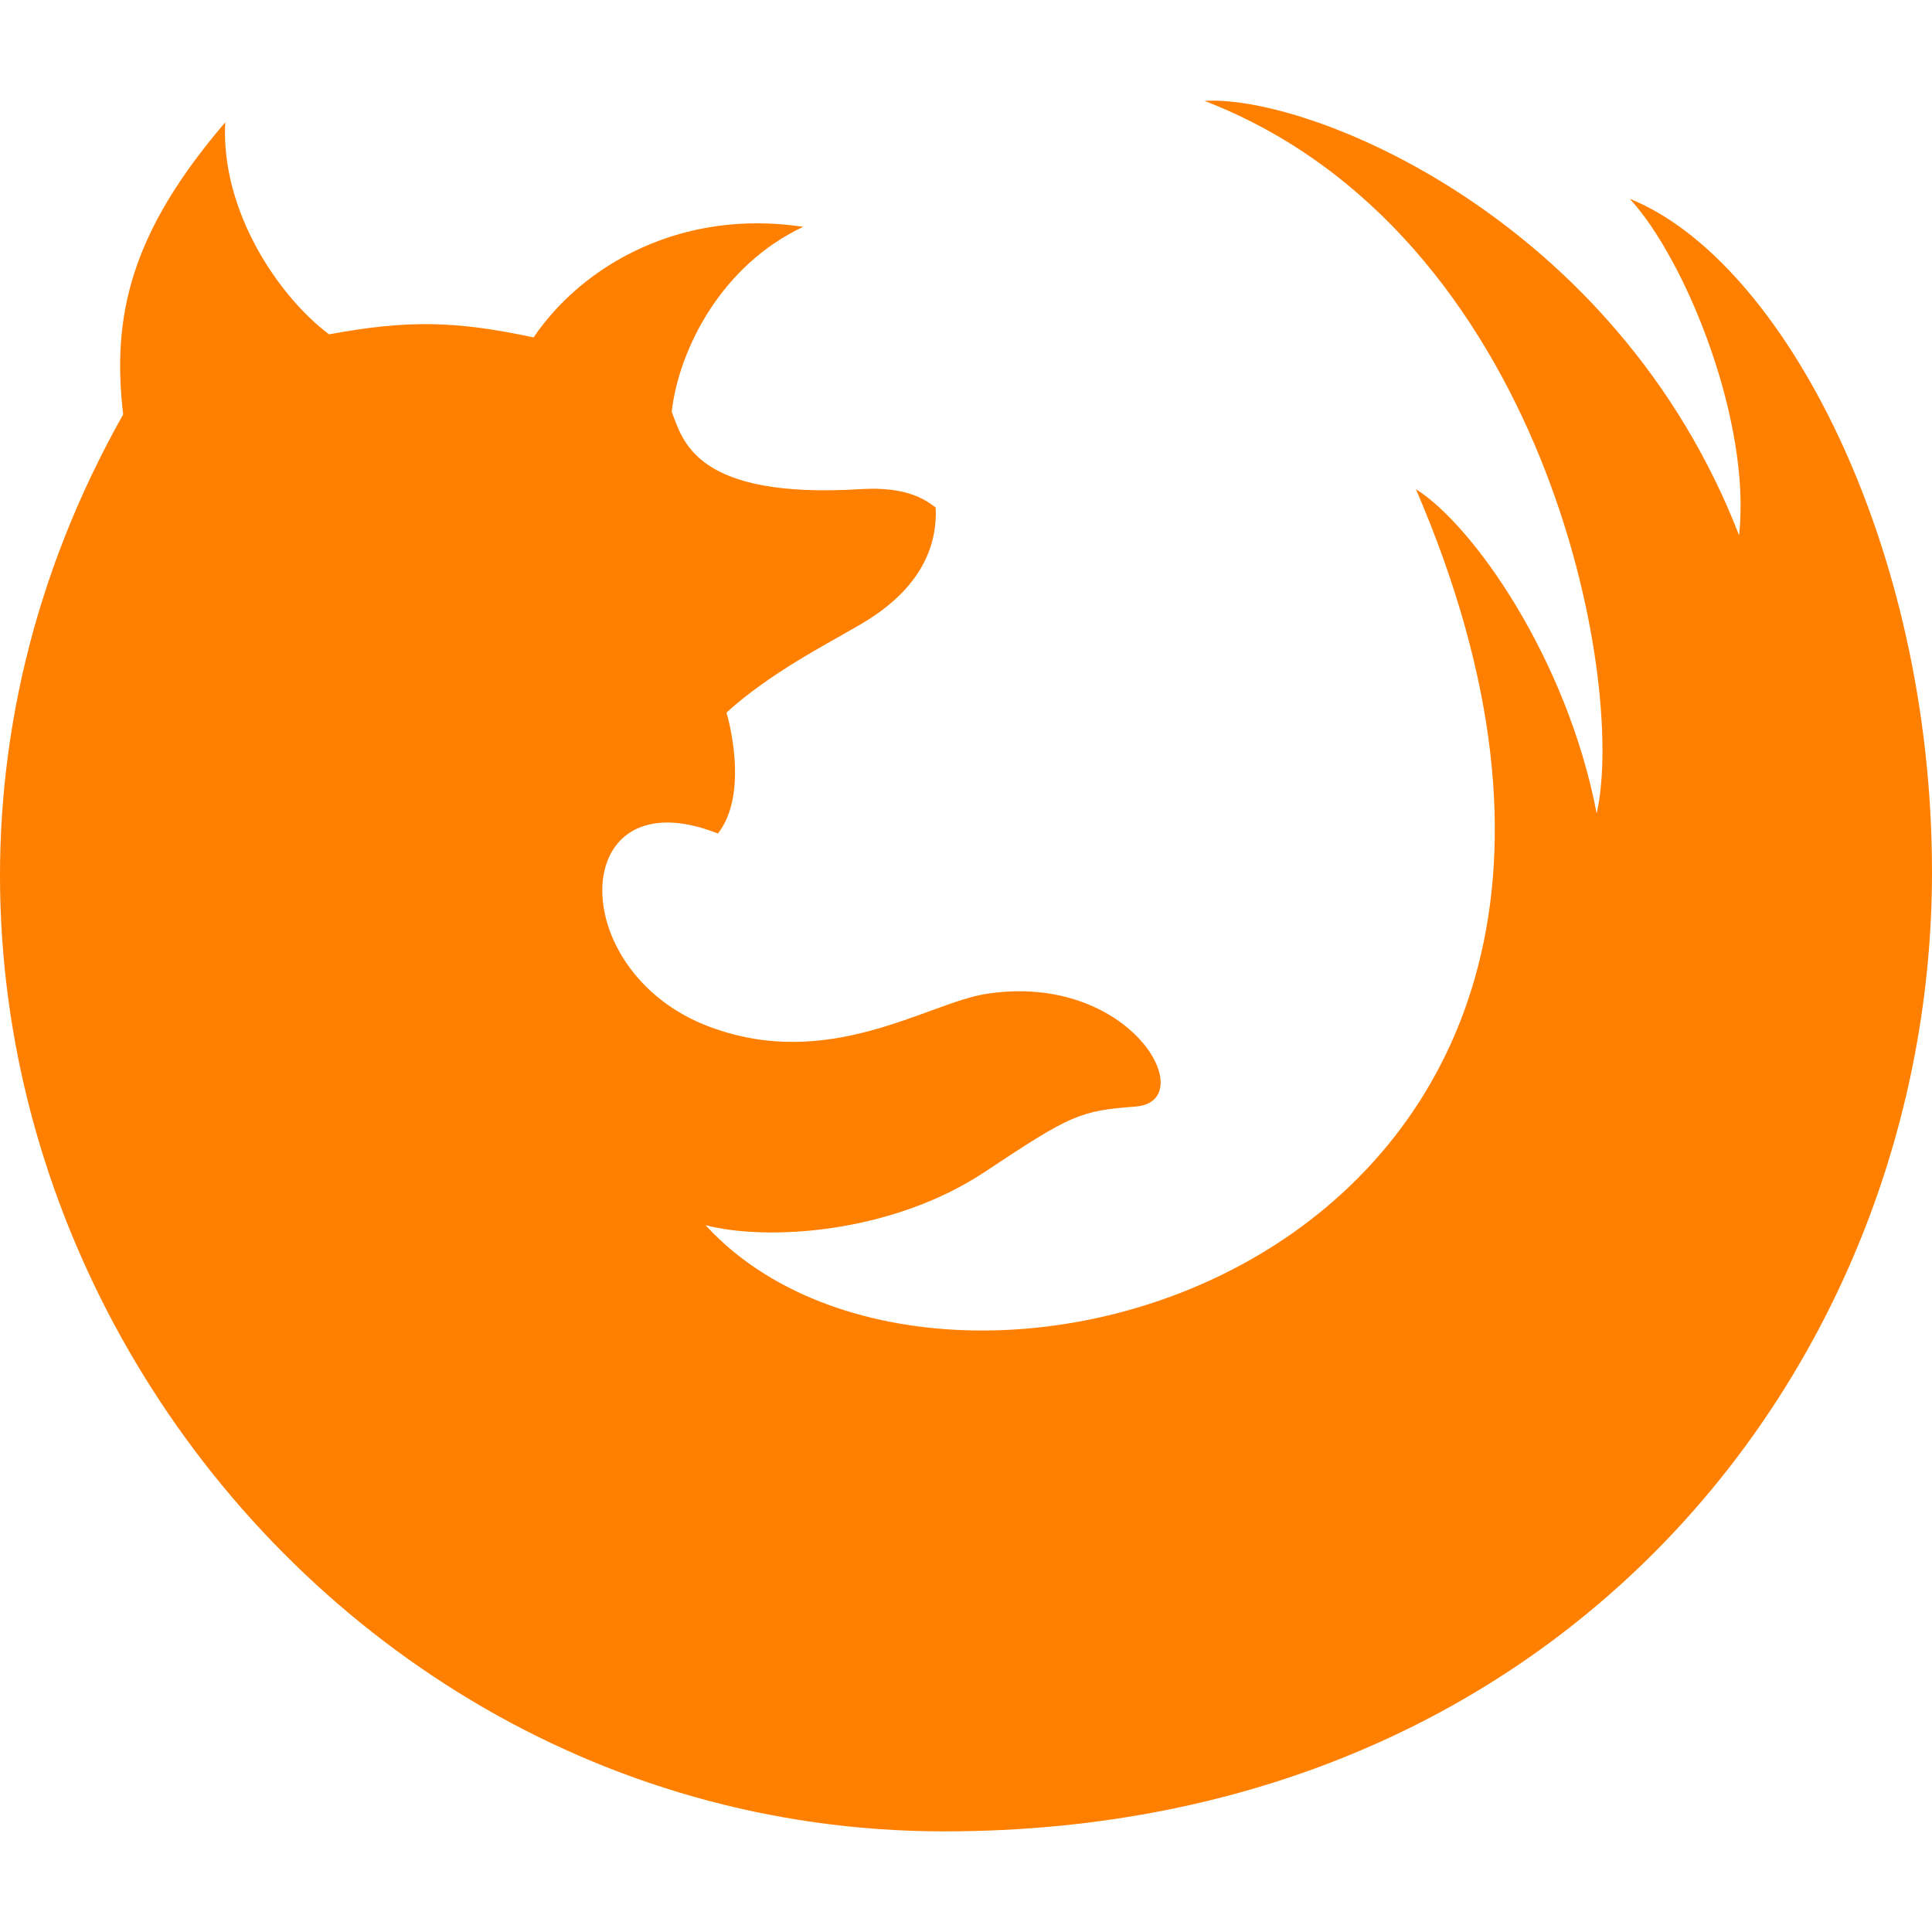
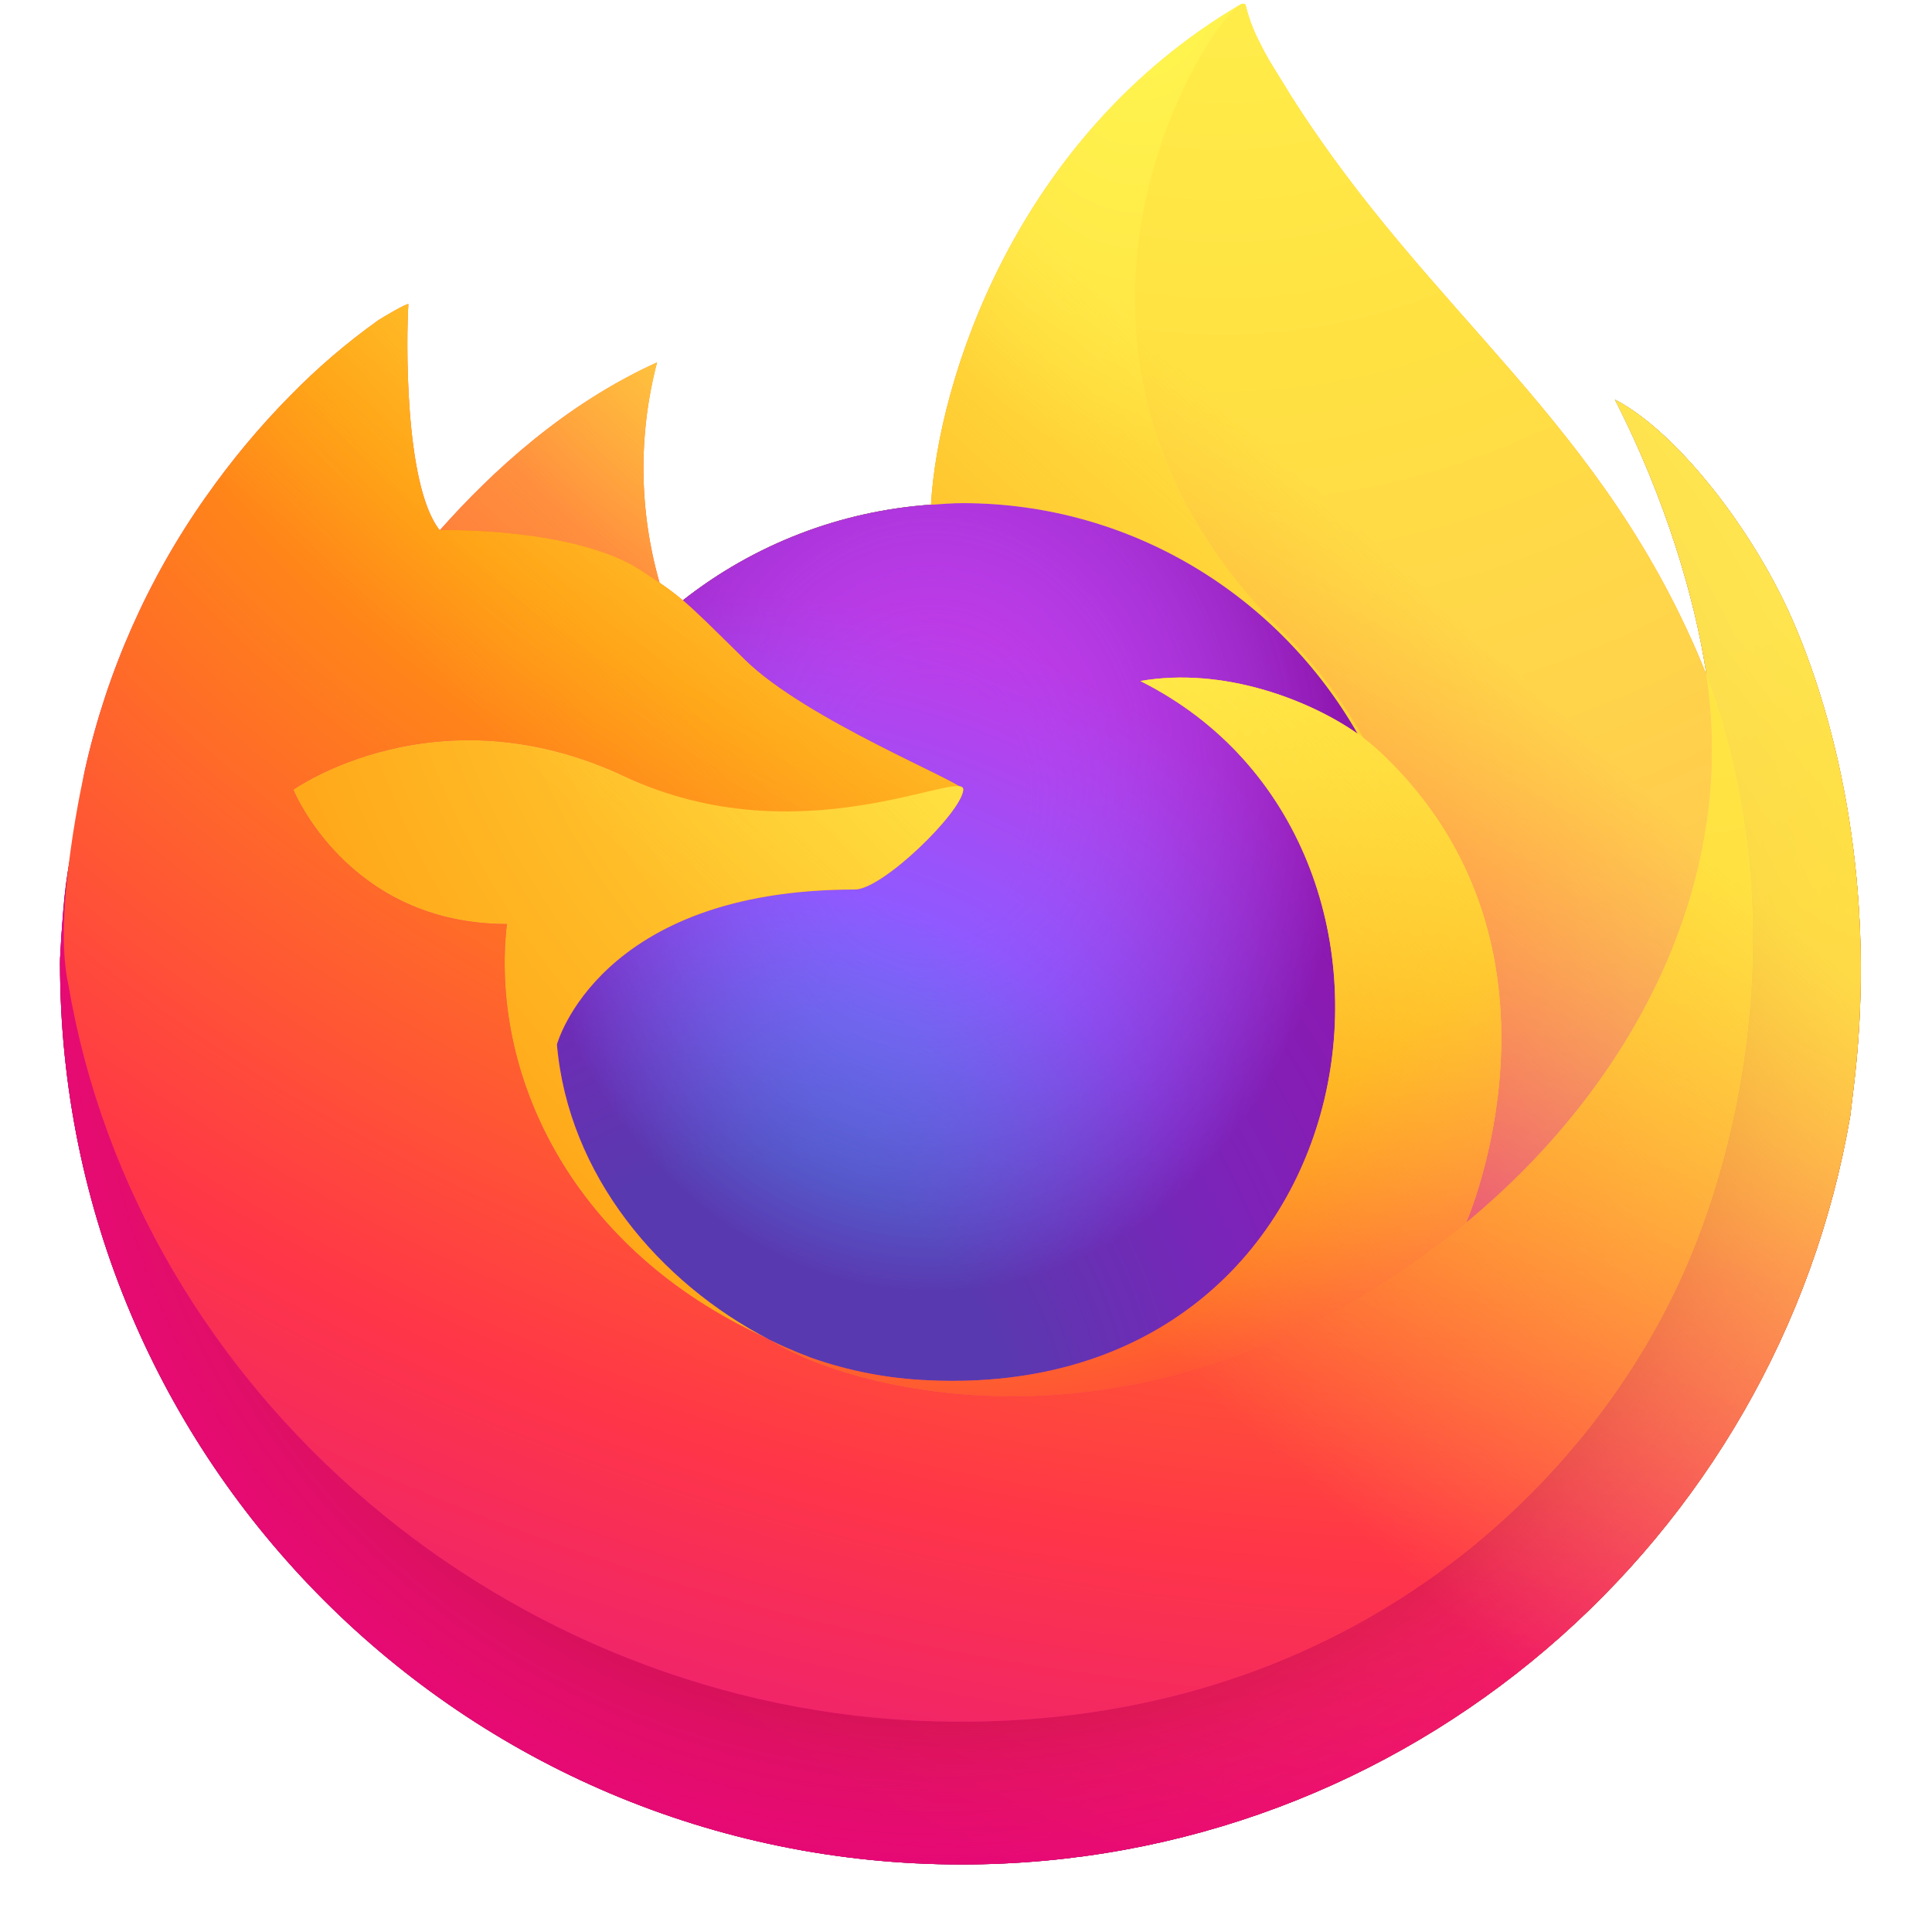
- <svg xmlns="http://www.w3.org/2000/svg" viewBox="0 0 128 128">
-   <path fill="none" d="M0 0h128v128H0z" />
-   <path d="M44.501 27.278c.5-4.236 3.349-9.731 8.713-12.25-8.059-1.221-14.603 2.519-17.863 7.327-5.172-1.106-8.35-1.167-13.552-.204-3.301-2.48-7.182-8.131-6.878-14.044-6.245 7.292-7.532 12.79-6.762 19.354-24.036 42.621 8.302 93.872 54.397 93.872 41.412 0 65.444-31.395 65.444-63.564 0-21.695-9.907-40.526-20.021-44.598 3.774 4.123 8.061 14.861 7.24 22.293-8.164-21.071-28.548-29.215-35.417-28.781 22.581 8.728 27.985 38.438 25.981 47.207-1.963-10.282-8.228-19.139-11.975-21.48 21.869 50.786-30.946 66.39-47.061 48.764 4.156 1.068 12.359.543 18.504-3.536 5.749-3.817 6.29-4.041 9.984-4.325 4.388-.338-.264-8.927-9.849-7.474-3.944.598-10.443 5.195-18.436 2.165-9.645-3.656-9.341-16.707.618-12.781 2.156-2.773.564-8.014.564-8.014 2.894-2.627 6.547-4.477 8.772-5.778 1.459-.853 5.305-3.215 5.088-7.807-.784-.607-2.05-1.383-4.902-1.221-11.115.699-11.858-3.281-12.589-5.125z" fill="#FF8000" />
+ <svg xmlns="http://www.w3.org/2000/svg" xmlns:xlink="http://www.w3.org/1999/xlink" viewBox="0 0 51500 51500">
+   <radialGradient id="b" cx="87.4%" cy="-12.9%" r="128%" gradientTransform="matrix(.8 0 0 1 .18 .13)">
+     <stop offset=".13" stop-color="#ffbd4f" />
+     <stop offset=".28" stop-color="#ff980e" />
+     <stop offset=".47" stop-color="#ff3750" />
+     <stop offset=".78" stop-color="#eb0878" />
+     <stop offset=".86" stop-color="#e50080" />
+   </radialGradient>
+   <radialGradient id="d" cx="49%" cy="40%" r="128%" gradientTransform="matrix(.82 0 0 1 .09 0)">
+     <stop offset=".3" stop-color="#960e18" />
+     <stop offset=".35" stop-color="#b11927" stop-opacity=".74" />
+     <stop offset=".43" stop-color="#db293d" stop-opacity=".34" />
+     <stop offset=".5" stop-color="#f5334b" stop-opacity=".1" />
+     <stop offset=".53" stop-color="#ff3750" stop-opacity="0" />
+   </radialGradient>
+   <radialGradient id="e" cx="48%" cy="-12%" r="140%">
+     <stop offset=".13" stop-color="#fff44f" />
+     <stop offset=".53" stop-color="#ff980e" />
+   </radialGradient>
+   <radialGradient id="f" cx="22.76%" cy="110.11%" r="100%">
+     <stop offset=".35" stop-color="#3a8ee6" />
+     <stop offset=".67" stop-color="#9059ff" />
+     <stop offset="1" stop-color="#c139e6" />
+   </radialGradient>
+   <radialGradient id="h" cx="52%" cy="33%" r="59%" gradientTransform="scale(.9 1)">
+     <stop offset=".21" stop-color="#9059ff" stop-opacity="0" />
+     <stop offset=".97" stop-color="#6e008b" stop-opacity=".6" />
+   </radialGradient>
+   <radialGradient id="i" cx="210%" cy="-100%" r="290%">
+     <stop offset=".1" stop-color="#ffe226" />
+     <stop offset=".79" stop-color="#ff7139" />
+   </radialGradient>
+   <radialGradient id="j" cx="84%" cy="-41%" r="180%">
+     <stop offset=".11" stop-color="#fff44f" />
+     <stop offset=".46" stop-color="#ff980e" />
+     <stop offset=".72" stop-color="#ff3647" />
+     <stop offset=".9" stop-color="#e31587" />
+   </radialGradient>
+   <radialGradient id="k" cx="16.1%" cy="-18.6%" r="348.8%" gradientTransform="matrix(.10453 .46743 -.99452 .04913 -.05 -.26)">
+     <stop offset="0" stop-color="#fff44f" />
+     <stop offset=".3" stop-color="#ff980e" />
+     <stop offset=".57" stop-color="#ff3647" />
+     <stop offset=".74" stop-color="#e31587" />
+   </radialGradient>
+   <radialGradient id="l" cx="18.9%" cy="-42.5%" r="238.4%">
+     <stop offset=".14" stop-color="#fff44f" />
+     <stop offset=".48" stop-color="#ff980e" />
+     <stop offset=".66" stop-color="#ff3647" />
+     <stop offset=".9" stop-color="#e31587" />
+   </radialGradient>
+   <radialGradient id="m" cx="159.3%" cy="-44.72%" r="313.1%">
+     <stop offset=".09" stop-color="#fff44f" />
+     <stop offset=".63" stop-color="#ff980e" />
+   </radialGradient>
+   <linearGradient id="a" x1="87.25%" x2="9.4%" y1="15.5%" y2="93.1%">
+     <stop offset=".05" stop-color="#fff44f" />
+     <stop offset=".37" stop-color="#ff980e" />
+     <stop offset=".53" stop-color="#ff3647" />
+     <stop offset=".7" stop-color="#e31587" />
+   </linearGradient>
+   <linearGradient id="n" x1="80%" x2="18%" y1="14%" y2="84%">
+     <stop offset=".17" stop-color="#fff44f" stop-opacity=".8" />
+     <stop offset=".6" stop-color="#fff44f" stop-opacity="0" />
+   </linearGradient>
+   <path id="c" d="M47870 16735c-1044-2512-3160-5224-4820-6082 1352 2650 2134 5310 2433 7294 0-6 2 5 4 22l4 26c2268 6147 1032 12398-748 16218-2754 5910-9420 11967-19857 11670-11276-318-21210-8683-23064-19643-338-1728 0-2605 170-4008-207 1080-286 1394-390 3315l-2 123c0 13270 10760 24030 24032 24030 11887 0 21756-8630 23690-19963l110-927c477-4120-53-8453-1560-12075z" />
+   <path id="g" d="M25677 21050c-40 598-2150 2660-2890 2660-6834 0-7943 4133-7943 4133 303 3480 2726 6348 5660 7865 134 70 270 130 405 193a13277 13277 0 00706 289 10674 10674 0 003127 603c11978 562 14300-14320 5655-18640 2213-385 4510 505 5794 1407-2100-3672-6025-6150-10530-6150-285 0-564 24-844 43a12025 12025 0 00-6614 2549c366 310 780 724 1650 1583 1630 1606 5813 3270 5822 3465z" />
+   <path fill="url(#a)" d="M47870 16735c-1044-2512-3160-5224-4820-6082 1352 2650 2134 5310 2433 7294l5 40c-2718-6773-7325-9505-11088-15452l-566-920a7372 7372 0 01-265-497 4370 4370 0 01-359-950 63 63 0 00-55-65 82 82 0 00-45 0l-12 7-17 10 10-14c-6037 3536-8085 10076-8274 13350a12025 12025 0 00-6614 2548 7136 7136 0 00-622-470 11134 11134 0 01-68-5873c-2468 1124-4390 2900-5785 4470h-10c-953-1206-886-5187-832-6018-10-52-710 363-802 425a17507 17507 0 00-2349 2012 21048 21048 0 00-2244 2692l-1 3v-3a20284 20284 0 00-3225 7280l-32 160a39700 39700 0 00-237 1500l-5 52a22907 22907 0 00-390 3316l-1 120c0 13270 10760 24030 24032 24030 11887 0 21756-8630 23690-19963l110-927c477-4120-53-8453-1560-12075zM20170 35545c113 53 220 112 334 164l16 10a12620 12620 0 01-350-174zm5506-14493zm19813-3060l-3-23 4 26z" />
+   <use fill="url(#b)" xlink:href="#c" />
+   <use fill="url(#d)" xlink:href="#c" />
+   <path fill="url(#e)" d="M36192 19560l150 110a13070 13070 0 00-2231-2911C26640 9290 32150 563 33080 120l10-13c-6037 3535-8085 10076-8273 13348 280-20 560-43 844-43 4505 0 8430 2477 10530 6150z" />
+   <use fill="url(#f)" xlink:href="#g" />
+   <use fill="url(#h)" xlink:href="#g" />
+   <path fill="url(#i)" d="M17083 15204a24404 24404 0 01498 330 11134 11134 0 01-67-5874c-2470 1125-4390 2900-5785 4470 115-3 3600-66 5354 1074z" />
+   <path fill="url(#j)" d="M1822 26240c1855 10960 11788 19325 23063 19644 10437 296 17104-5762 19858-11670 1780-3820 3016-10070 748-16218v-2l-4-24c-2-17-4-28-4-22l5 40c853 5566-1980 10958-6405 14604l-13 30c-8625 7023-16878 4237-18550 3097a14410 14410 0 01-350-174c-5028-2403-7105-6984-6660-10913-4245 0-5693-3580-5693-3580s3812-2718 8836-355c4653 2190 9023 355 9023 354-10-195-4192-1860-5822-3465-872-860-1285-1272-1652-1583a7136 7136 0 00-622-470 28293 28293 0 00-498-330c-1753-1140-5240-1076-5355-1073h-10c-953-1207-886-5188-832-6020-10-50-710 363-802 426a17507 17507 0 00-2349 2012 21048 21048 0 00-2244 2692l-1 3v-3a20284 20284 0 00-3225 7280c-10 52-865 3784-444 5720z" />
+   <path fill="url(#k)" d="M34110 16760a13070 13070 0 012231 2910l360 296c5450 5020 2594 12120 2380 12626 4426-3646 7258-9038 6405-14604-2716-6774-7323-9506-11086-15453l-566-920a7372 7372 0 01-265-497 4370 4370 0 01-359-950 63 63 0 00-55-65 82 82 0 00-45 0l-12 7-17 10c-930 443-6440 9170 1030 16640z" />
+   <path fill="url(#l)" d="M36702 19965a4743 4743 0 00-360-295l-150-110c-1283-900-3580-1792-5794-1407 8644 4322 6323 19203-5655 18640a10674 10674 0 01-3127-603 13451 13451 0 01-706-289 9064 9064 0 01-405-193l16 10c1670 1140 9924 3925 18550-3097l13-30c213-506 3068-7606-2380-12626z" />
+   <path fill="url(#m)" d="M14844 27844s1110-4133 7943-4133c740 0 2850-2062 2890-2660s-4370 1836-9023-354c-5024-2363-8836 354-8836 354s1448 3580 5693 3580c-445 3930 1632 8510 6660 10913 113 53 218 112 334 164-2935-1517-5358-4384-5660-7865z" />
+   <path fill="url(#n)" d="M47870 16735c-1044-2512-3160-5224-4820-6082 1352 2650 2134 5310 2433 7294l5 40c-2718-6773-7325-9505-11088-15452l-566-920a7372 7372 0 01-265-497 4370 4370 0 01-359-950 63 63 0 00-55-65 82 82 0 00-45 0l-12 7-17 10 10-14c-6037 3536-8085 10076-8274 13350 280-20 560-43 845-43 4505 0 8430 2477 10530 6148-1284-900-3580-1792-5795-1407 8644 4322 6323 19203-5655 18640a10674 10674 0 01-3127-603 13451 13451 0 01-706-289 9064 9064 0 01-405-193l17 10a14410 14410 0 01-350-174c112 53 218 112 333 164-2935-1517-5358-4384-5660-7865 0 0 1108-4133 7942-4133 740 0 2850-2062 2890-2660-10-195-4190-1860-5822-3465-870-860-1285-1272-1650-1583a7136 7136 0 00-623-470 11134 11134 0 01-67-5873c-2470 1124-4390 2900-5785 4470h-10c-953-1207-886-5187-832-6020-10-50-710 363-802 426a17507 17507 0 00-2349 2012 21048 21048 0 00-2243 2692l-1 3v-3a20284 20284 0 00-3225 7280l-32 160a39787 39787 0 00-277 1515c-2 18 2-17 0 0a27956 27956 0 00-355 3353l-3 122c0 13270 10760 24030 24032 24030 11887 0 21756-8630 23690-19963l110-927c477-4120-53-8453-1560-12075zm-2384 1234l4 26v-2l-4-24z" />
</svg>
